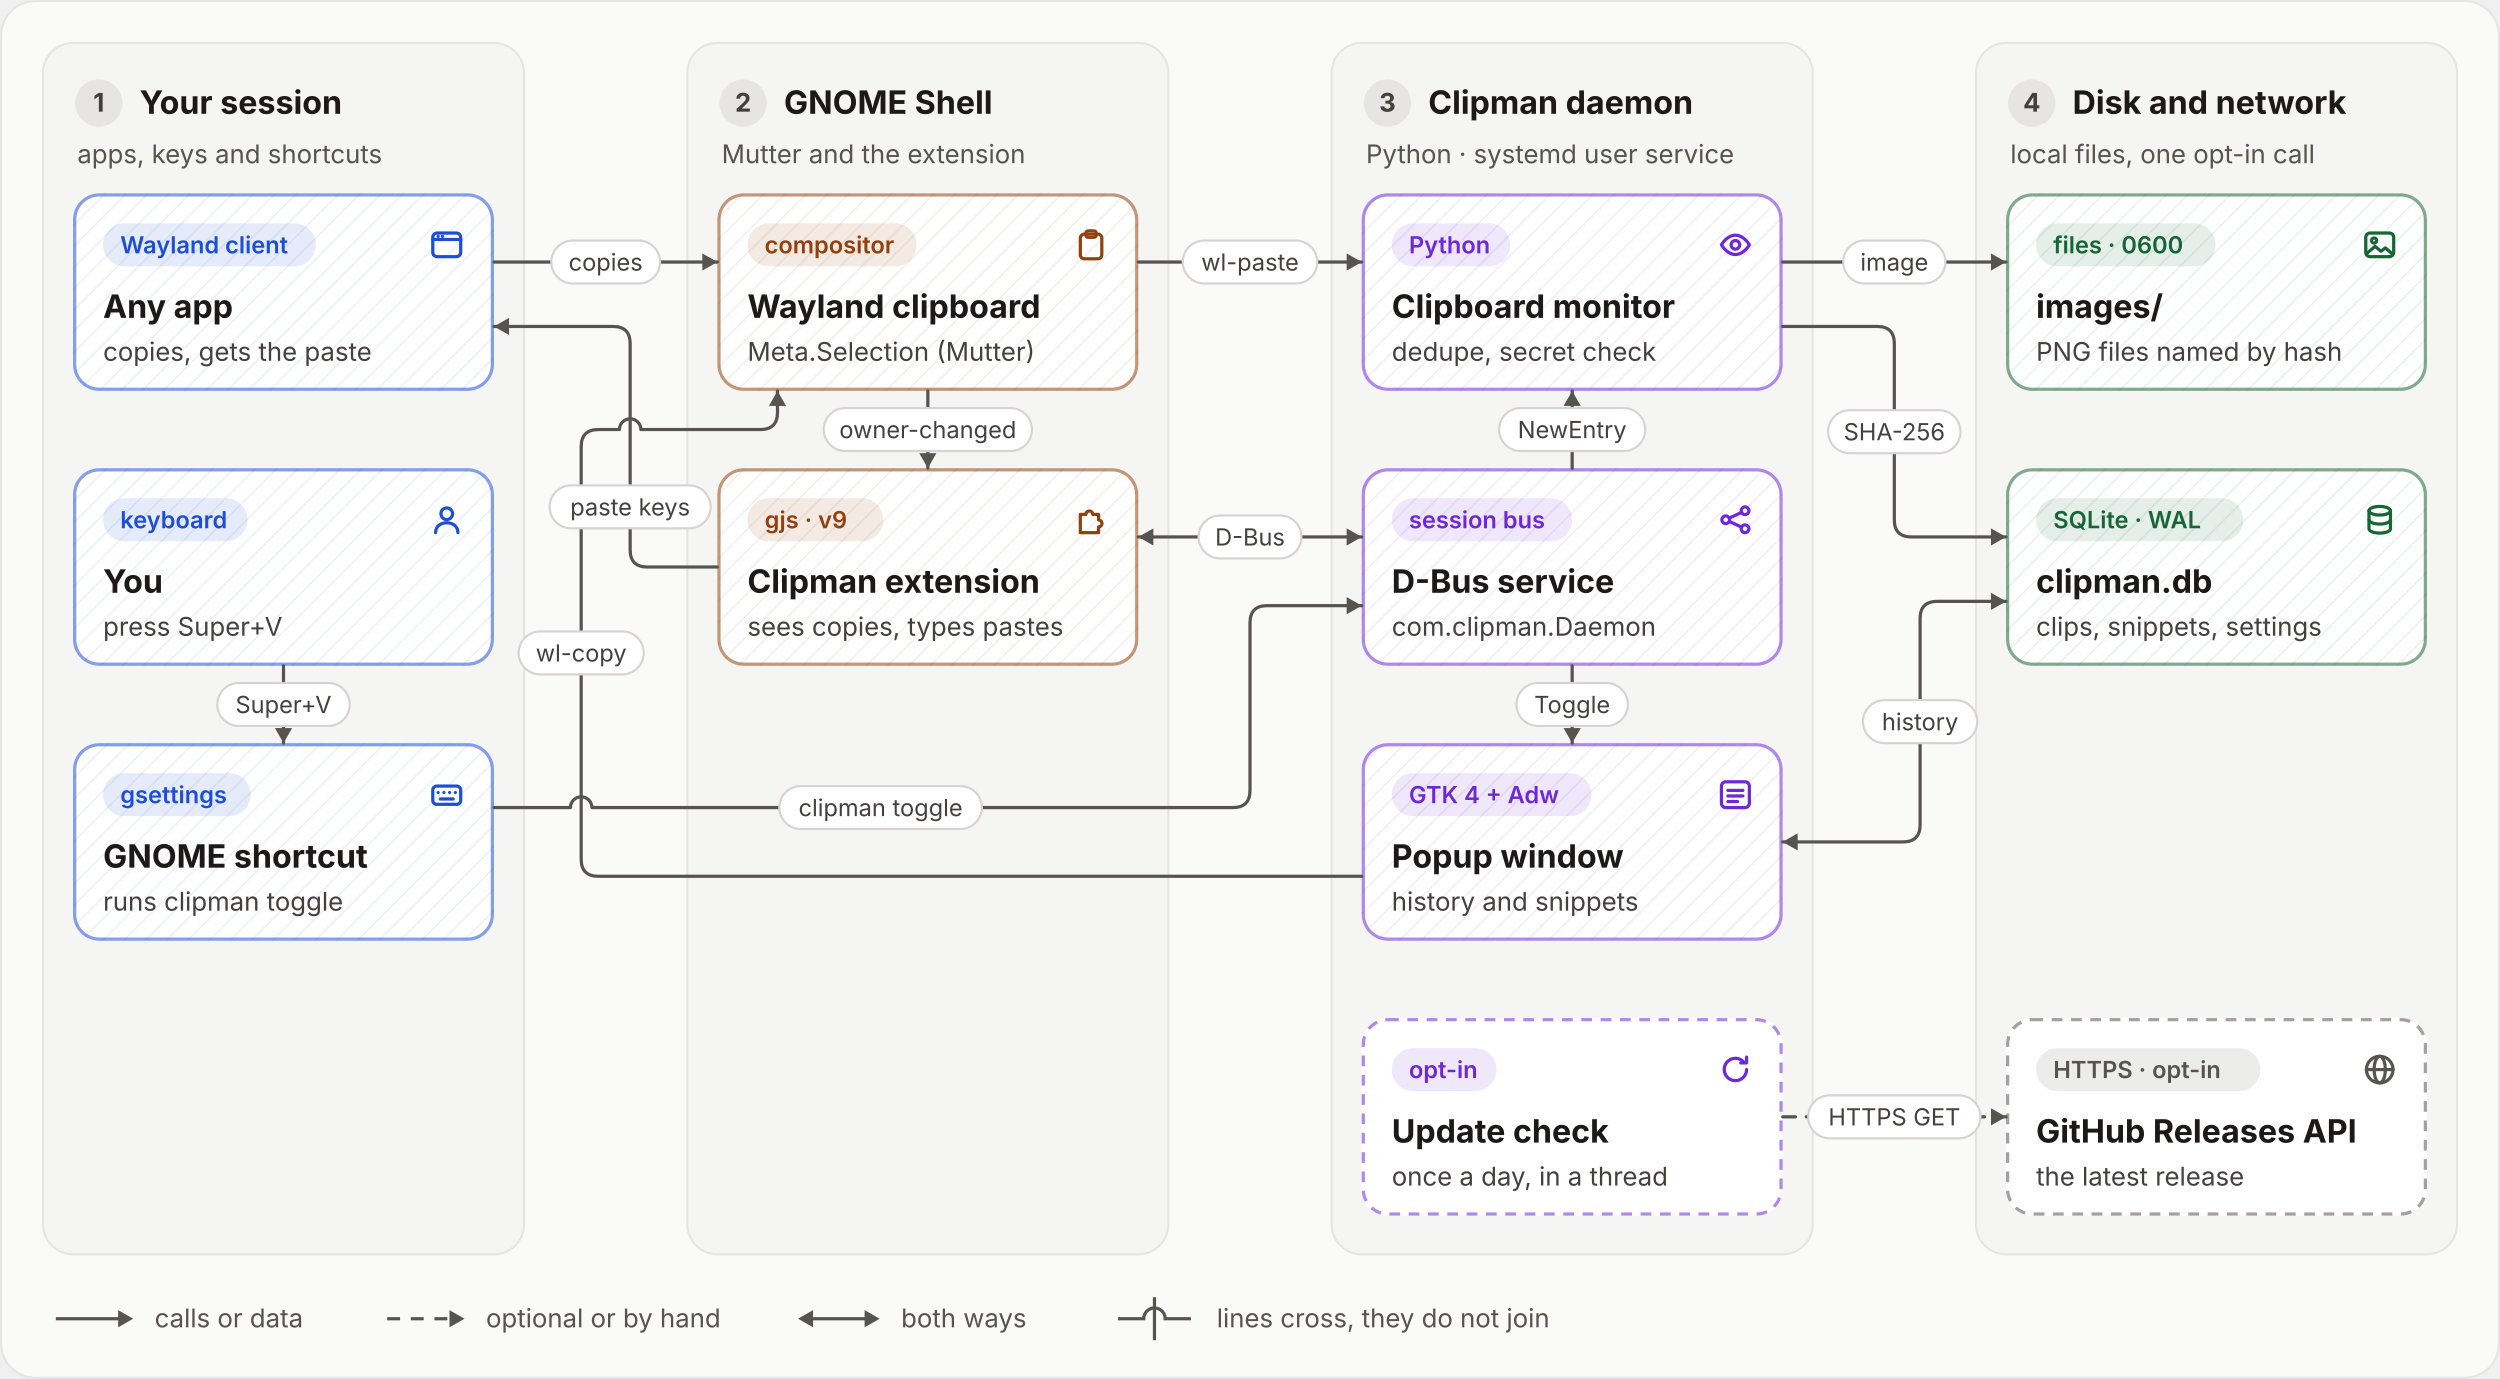
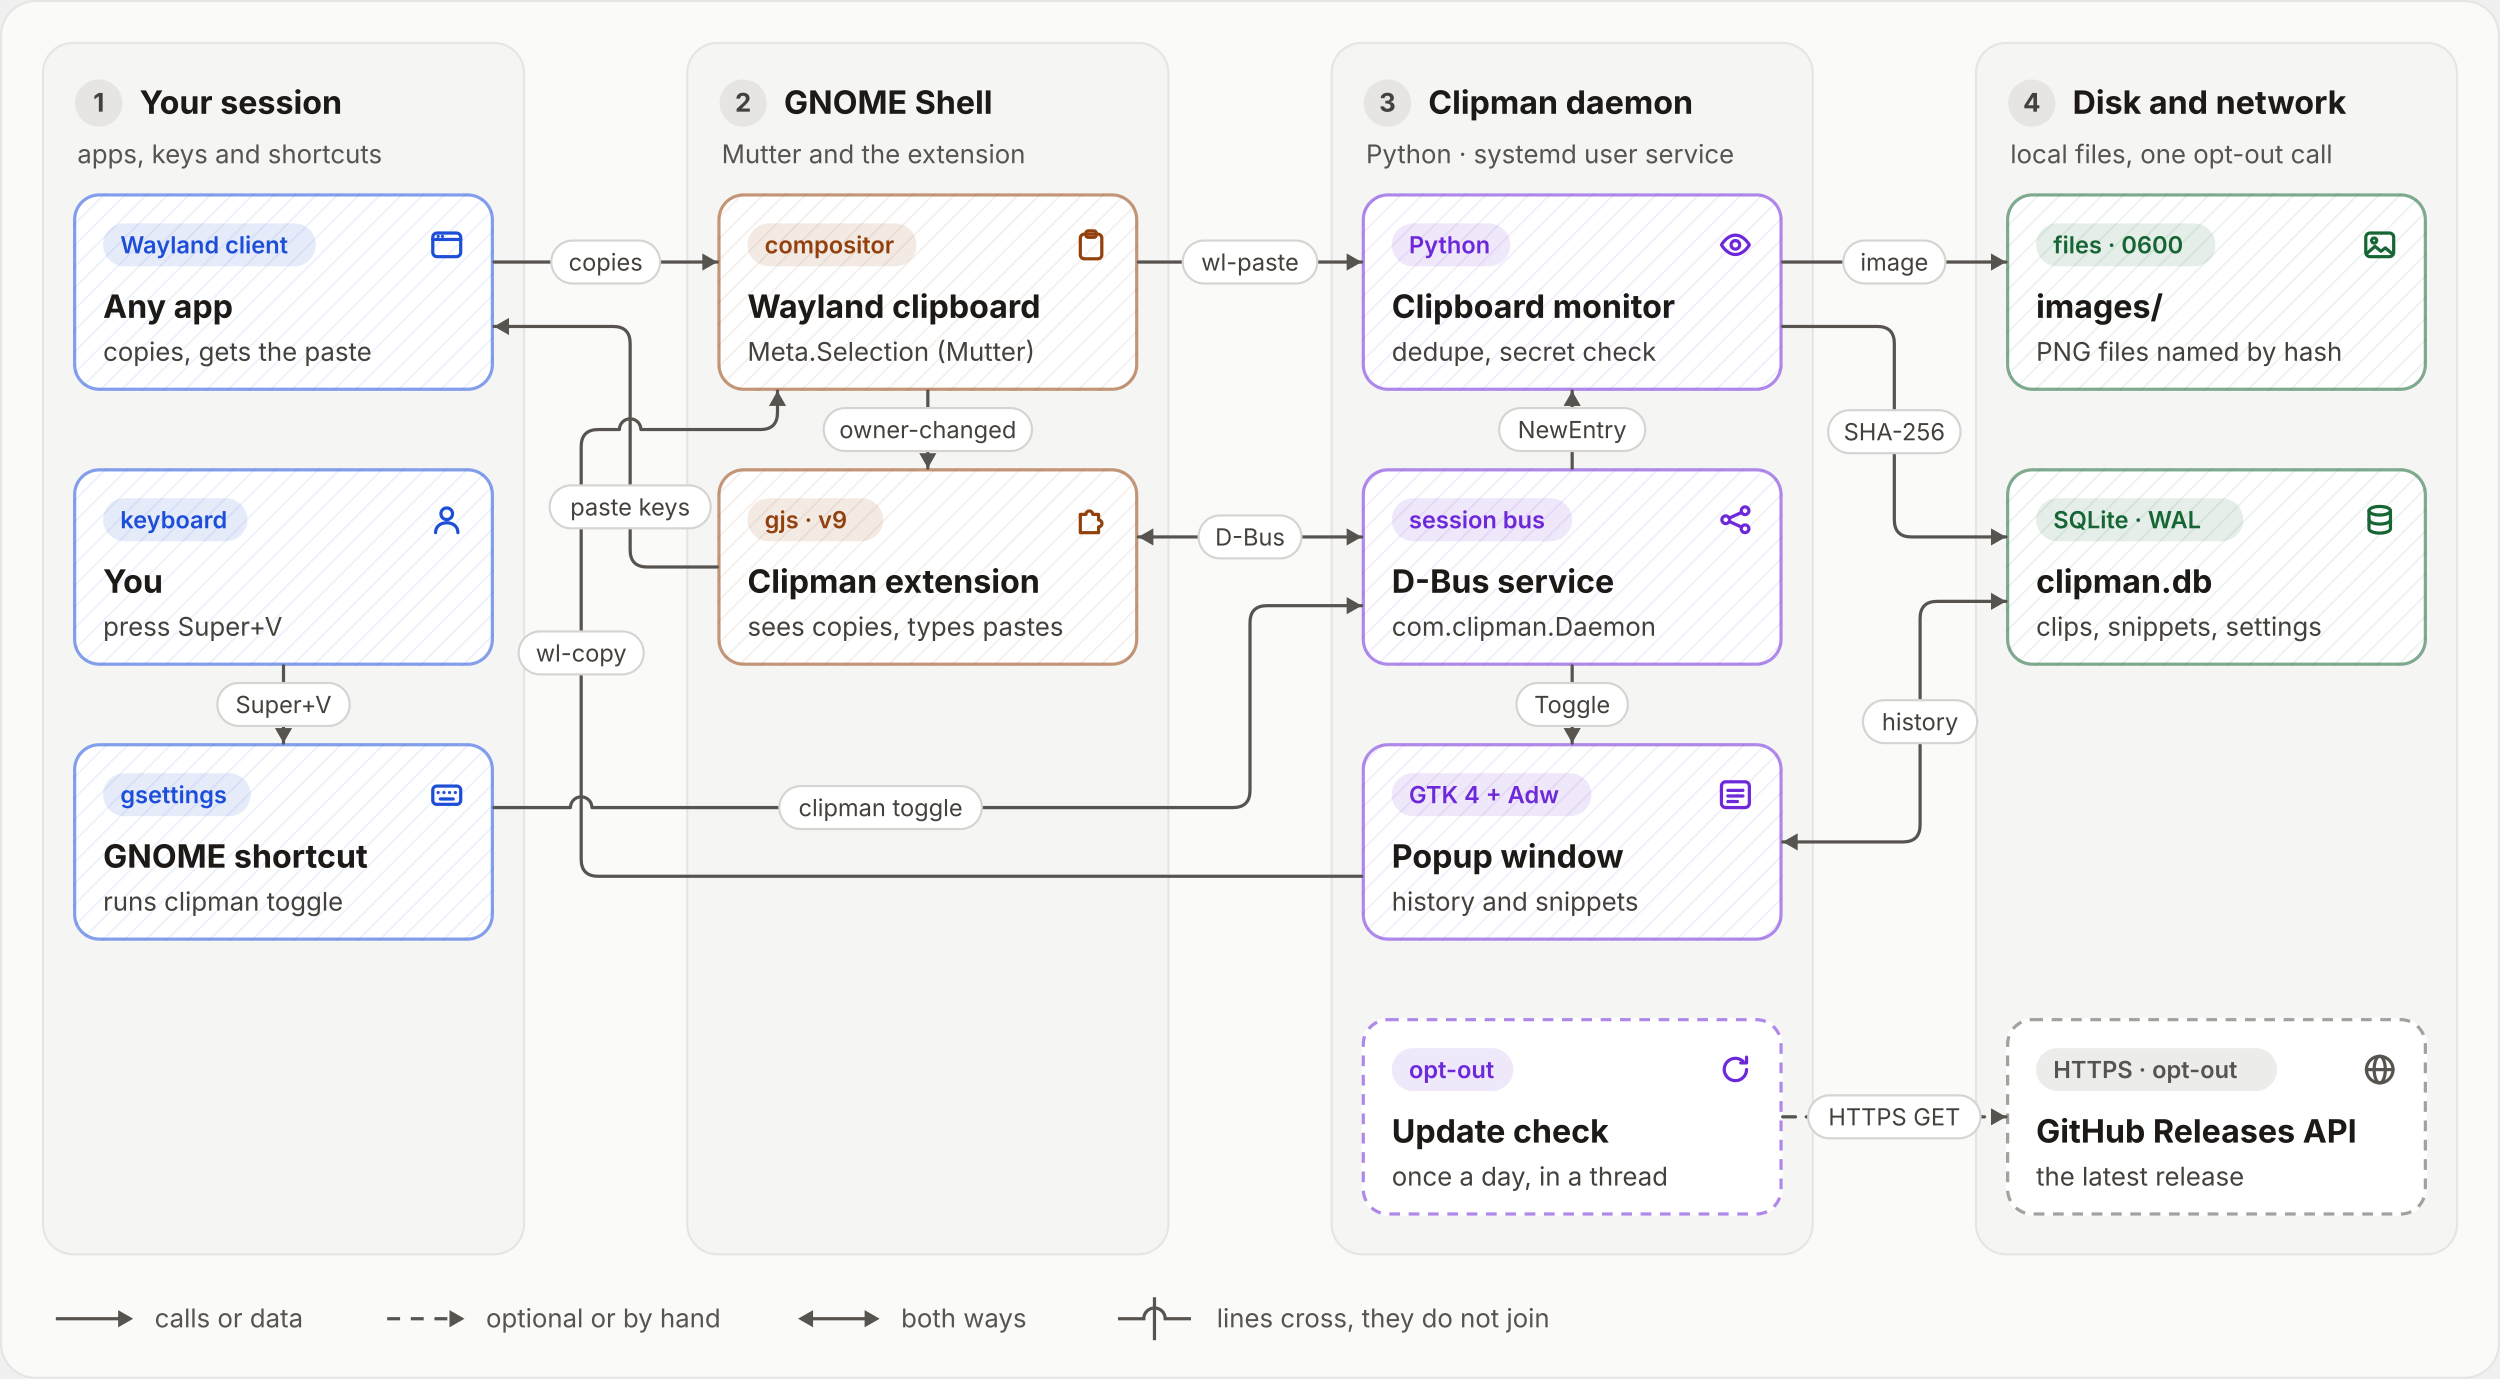
<svg xmlns="http://www.w3.org/2000/svg" viewBox="0 0 1164 642" width="1164" height="642" role="img" aria-labelledby="title desc" font-family="Inter, 'Segoe UI', -apple-system, BlinkMacSystemFont, 'Helvetica Neue', 'Noto Sans', Cantarell, Arial, sans-serif">
  <defs>
    <pattern id="hatch-amber" width="7" height="7" patternUnits="userSpaceOnUse" patternTransform="rotate(45)">
      <line x1="0" y1="0" x2="0" y2="7" stroke="#92400e" stroke-width="1.4" stroke-opacity="0.09" />
    </pattern>
    <pattern id="hatch-blue" width="7" height="7" patternUnits="userSpaceOnUse" patternTransform="rotate(45)">
      <line x1="0" y1="0" x2="0" y2="7" stroke="#1d4ed8" stroke-width="1.4" stroke-opacity="0.09" />
    </pattern>
    <pattern id="hatch-gray" width="7" height="7" patternUnits="userSpaceOnUse" patternTransform="rotate(45)">
      <line x1="0" y1="0" x2="0" y2="7" stroke="#57534e" stroke-width="1.4" stroke-opacity="0.09" />
    </pattern>
    <pattern id="hatch-green" width="7" height="7" patternUnits="userSpaceOnUse" patternTransform="rotate(45)">
      <line x1="0" y1="0" x2="0" y2="7" stroke="#166534" stroke-width="1.4" stroke-opacity="0.09" />
    </pattern>
    <pattern id="hatch-violet" width="7" height="7" patternUnits="userSpaceOnUse" patternTransform="rotate(45)">
      <line x1="0" y1="0" x2="0" y2="7" stroke="#6d28d9" stroke-width="1.4" stroke-opacity="0.09" />
    </pattern>
  </defs>
  <rect x="0.5" y="0.5" width="1163" height="641" rx="16" fill="#fafaf9" stroke="#e7e5e4" />
  <rect x="20" y="20" width="224" height="564" rx="14" fill="#f5f5f4" stroke="#e7e5e4" />
  <circle cx="46" cy="48" r="11" fill="#e7e5e4" />
  <text x="46" y="52" font-size="12" font-weight="700" text-anchor="middle" fill="#44403c">1</text>
  <text x="65" y="53" font-size="15" font-weight="700" fill="#1c1917">Your session</text>
  <text x="36" y="76" font-size="12" fill="#57534e">apps, keys and shortcuts</text>
  <rect x="320" y="20" width="224" height="564" rx="14" fill="#f5f5f4" stroke="#e7e5e4" />
  <circle cx="346" cy="48" r="11" fill="#e7e5e4" />
  <text x="346" y="52" font-size="12" font-weight="700" text-anchor="middle" fill="#44403c">2</text>
  <text x="365" y="53" font-size="15" font-weight="700" fill="#1c1917">GNOME Shell</text>
  <text x="336" y="76" font-size="12" fill="#57534e">Mutter and the extension</text>
  <rect x="620" y="20" width="224" height="564" rx="14" fill="#f5f5f4" stroke="#e7e5e4" />
  <circle cx="646" cy="48" r="11" fill="#e7e5e4" />
  <text x="646" y="52" font-size="12" font-weight="700" text-anchor="middle" fill="#44403c">3</text>
  <text x="665" y="53" font-size="15" font-weight="700" fill="#1c1917">Clipman daemon</text>
  <text x="636" y="76" font-size="12" fill="#57534e">Python · systemd user service</text>
  <rect x="920" y="20" width="224" height="564" rx="14" fill="#f5f5f4" stroke="#e7e5e4" />
  <circle cx="946" cy="48" r="11" fill="#e7e5e4" />
  <text x="946" y="52" font-size="12" font-weight="700" text-anchor="middle" fill="#44403c">4</text>
  <text x="965" y="53" font-size="15" font-weight="700" fill="#1c1917">Disk and network</text>
-   <text x="936" y="76" font-size="12" fill="#57534e">local files, one opt-in call</text>
+   <text x="936" y="76" font-size="12" fill="#57534e">local files, one opt-out call</text>
  <g>
    <rect x="34" y="90" width="196" height="92" rx="12" fill="#ffffff" />
    <rect x="34" y="90" width="196" height="92" rx="12" fill="url(#hatch-blue)" />
    <rect x="34.75" y="90.75" width="194.5" height="90.5" rx="11.5" fill="none" stroke="#1d4ed8" stroke-width="1.5" stroke-opacity="0.55" />
    <rect x="48" y="104" width="99.02" height="20" rx="10" fill="#1d4ed8" fill-opacity="0.11" />
    <text x="56" y="117.96" font-size="11" font-weight="600" fill="#1d4ed8">Wayland client</text>
    <g transform="translate(200 106)" fill="none" stroke="#1d4ed8" stroke-width="1.5" stroke-linecap="round" stroke-linejoin="round">
      <rect x="1.5" y="2.5" width="13" height="11" rx="2" />
      <path d="M1.5 5.5h13M4 4h.01M6 4h.01" />
    </g>
    <text x="48" y="148" font-size="15" font-weight="700" fill="#1c1917">Any app</text>
    <text x="48" y="168" font-size="12" fill="#44403c">copies, gets the paste</text>
  </g>
  <g>
    <rect x="34" y="218" width="196" height="92" rx="12" fill="#ffffff" />
    <rect x="34" y="218" width="196" height="92" rx="12" fill="url(#hatch-blue)" />
    <rect x="34.75" y="218.75" width="194.5" height="90.5" rx="11.5" fill="none" stroke="#1d4ed8" stroke-width="1.5" stroke-opacity="0.55" />
    <rect x="48" y="232" width="67.19" height="20" rx="10" fill="#1d4ed8" fill-opacity="0.11" />
    <text x="56" y="245.96" font-size="11" font-weight="600" fill="#1d4ed8">keyboard</text>
    <g transform="translate(200 234)" fill="none" stroke="#1d4ed8" stroke-width="1.5" stroke-linecap="round" stroke-linejoin="round">
      <circle cx="8" cy="5.2" r="2.7" />
      <path d="M2.8 14c0-2.9 2.3-4.6 5.2-4.6s5.2 1.7 5.2 4.6" />
    </g>
    <text x="48" y="276" font-size="15" font-weight="700" fill="#1c1917">You</text>
    <text x="48" y="296" font-size="12" fill="#44403c">press Super+V</text>
  </g>
  <g>
    <rect x="34" y="346" width="196" height="92" rx="12" fill="#ffffff" />
    <rect x="34" y="346" width="196" height="92" rx="12" fill="url(#hatch-blue)" />
    <rect x="34.75" y="346.75" width="194.5" height="90.5" rx="11.5" fill="none" stroke="#1d4ed8" stroke-width="1.5" stroke-opacity="0.55" />
    <rect x="48" y="360" width="68.7" height="20" rx="10" fill="#1d4ed8" fill-opacity="0.11" />
    <text x="56" y="373.96" font-size="11" font-weight="600" fill="#1d4ed8">gsettings</text>
    <g transform="translate(200 362)" fill="none" stroke="#1d4ed8" stroke-width="1.5" stroke-linecap="round" stroke-linejoin="round">
      <rect x="1.5" y="4" width="13" height="8.5" rx="1.8" />
      <path d="M4 7h.01M6.7 7h.01M9.3 7h.01M12 7h.01M5 10h6" />
    </g>
    <text x="48" y="404" font-size="15" font-weight="700" fill="#1c1917">GNOME shortcut</text>
    <text x="48" y="424" font-size="12" fill="#44403c">runs clipman toggle</text>
  </g>
  <g>
    <rect x="334" y="90" width="196" height="92" rx="12" fill="#ffffff" />
    <rect x="334" y="90" width="196" height="92" rx="12" fill="url(#hatch-amber)" />
    <rect x="334.75" y="90.75" width="194.5" height="90.5" rx="11.5" fill="none" stroke="#92400e" stroke-width="1.5" stroke-opacity="0.55" />
    <rect x="348" y="104" width="78.73" height="20" rx="10" fill="#92400e" fill-opacity="0.11" />
    <text x="356" y="117.96" font-size="11" font-weight="600" fill="#92400e">compositor</text>
    <g transform="translate(500 106)" fill="none" stroke="#92400e" stroke-width="1.5" stroke-linecap="round" stroke-linejoin="round">
      <rect x="3" y="3" width="10" height="11.5" rx="1.8" />
      <rect x="5.6" y="1.5" width="4.8" height="3" rx="1" />
    </g>
    <text x="348" y="148" font-size="15" font-weight="700" fill="#1c1917">Wayland clipboard</text>
    <text x="348" y="168" font-size="12" fill="#44403c">Meta.Selection (Mutter)</text>
  </g>
  <g>
    <rect x="334" y="218" width="196" height="92" rx="12" fill="#ffffff" />
    <rect x="334" y="218" width="196" height="92" rx="12" fill="url(#hatch-amber)" />
    <rect x="334.75" y="218.75" width="194.5" height="90.5" rx="11.5" fill="none" stroke="#92400e" stroke-width="1.5" stroke-opacity="0.55" />
    <rect x="348" y="232" width="63.22" height="20" rx="10" fill="#92400e" fill-opacity="0.11" />
    <text x="356" y="245.96" font-size="11" font-weight="600" fill="#92400e">gjs · v9</text>
    <g transform="translate(500 234)" fill="none" stroke="#92400e" stroke-width="1.5" stroke-linecap="round" stroke-linejoin="round">
      <path d="M3 5.5h2.6a1.6 1.6 0 1 1 3.2 0H11.5v2.6a1.6 1.6 0 1 1 0 3.2V14H3z" />
    </g>
    <text x="348" y="276" font-size="15" font-weight="700" fill="#1c1917">Clipman extension</text>
    <text x="348" y="296" font-size="12" fill="#44403c">sees copies, types pastes</text>
  </g>
  <g>
    <rect x="634" y="90" width="196" height="92" rx="12" fill="#ffffff" />
    <rect x="634" y="90" width="196" height="92" rx="12" fill="url(#hatch-violet)" />
    <rect x="634.75" y="90.75" width="194.5" height="90.5" rx="11.5" fill="none" stroke="#6d28d9" stroke-width="1.5" stroke-opacity="0.55" />
    <rect x="648" y="104" width="55.18" height="20" rx="10" fill="#6d28d9" fill-opacity="0.11" />
    <text x="656" y="117.96" font-size="11" font-weight="600" fill="#6d28d9">Python</text>
    <g transform="translate(800 106)" fill="none" stroke="#6d28d9" stroke-width="1.5" stroke-linecap="round" stroke-linejoin="round">
      <path d="M1.5 8S4 3.5 8 3.5 14.5 8 14.5 8 12 12.5 8 12.5 1.5 8 1.5 8z" />
      <circle cx="8" cy="8" r="2" />
    </g>
    <text x="648" y="148" font-size="15" font-weight="700" fill="#1c1917">Clipboard monitor</text>
    <text x="648" y="168" font-size="12" fill="#44403c">dedupe, secret check</text>
  </g>
  <g>
    <rect x="634" y="218" width="196" height="92" rx="12" fill="#ffffff" />
    <rect x="634" y="218" width="196" height="92" rx="12" fill="url(#hatch-violet)" />
    <rect x="634.75" y="218.75" width="194.5" height="90.5" rx="11.5" fill="none" stroke="#6d28d9" stroke-width="1.5" stroke-opacity="0.55" />
    <rect x="648" y="232" width="83.98" height="20" rx="10" fill="#6d28d9" fill-opacity="0.11" />
    <text x="656" y="245.96" font-size="11" font-weight="600" fill="#6d28d9">session bus</text>
    <g transform="translate(800 234)" fill="none" stroke="#6d28d9" stroke-width="1.5" stroke-linecap="round" stroke-linejoin="round">
      <circle cx="3.5" cy="8" r="1.8" />
      <circle cx="12.5" cy="3.8" r="1.8" />
      <circle cx="12.5" cy="12.2" r="1.8" />
      <path d="M5.2 7.2l5.6-2.6M5.2 8.8l5.6 2.6" />
    </g>
    <text x="648" y="276" font-size="15" font-weight="700" fill="#1c1917">D-Bus service</text>
    <text x="648" y="296" font-size="12" fill="#44403c">com.clipman.Daemon</text>
  </g>
  <g>
    <rect x="634" y="346" width="196" height="92" rx="12" fill="#ffffff" />
    <rect x="634" y="346" width="196" height="92" rx="12" fill="url(#hatch-violet)" />
    <rect x="634.75" y="346.75" width="194.5" height="90.5" rx="11.5" fill="none" stroke="#6d28d9" stroke-width="1.5" stroke-opacity="0.55" />
    <rect x="648" y="360" width="92.96" height="20" rx="10" fill="#6d28d9" fill-opacity="0.11" />
    <text x="656" y="373.96" font-size="11" font-weight="600" fill="#6d28d9">GTK 4 + Adw</text>
    <g transform="translate(800 362)" fill="none" stroke="#6d28d9" stroke-width="1.5" stroke-linecap="round" stroke-linejoin="round">
      <rect x="1.5" y="2" width="13" height="12" rx="2" />
      <path d="M4.5 6h7M4.5 8.6h7M4.5 11.2h4.5" />
    </g>
    <text x="648" y="404" font-size="15" font-weight="700" fill="#1c1917">Popup window</text>
    <text x="648" y="424" font-size="12" fill="#44403c">history and snippets</text>
  </g>
  <g>
    <rect x="634" y="474" width="196" height="92" rx="12" fill="#ffffff" />
    <rect x="634.75" y="474.75" width="194.5" height="90.5" rx="11.5" fill="none" stroke="#6d28d9" stroke-width="1.5" stroke-opacity="0.55" stroke-dasharray="5 4" />
-     <rect x="648" y="488" width="48.76" height="20" rx="10" fill="#6d28d9" fill-opacity="0.11" />
-     <text x="656" y="501.96" font-size="11" font-weight="600" fill="#6d28d9">opt-in</text>
+     <rect x="648" y="488" width="56.58" height="20" rx="10" fill="#6d28d9" fill-opacity="0.11" />
+     <text x="656" y="501.96" font-size="11" font-weight="600" fill="#6d28d9">opt-out</text>
    <g transform="translate(800 490)" fill="none" stroke="#6d28d9" stroke-width="1.5" stroke-linecap="round" stroke-linejoin="round">
      <path d="M13.2 8a5.2 5.2 0 1 1-1.6-3.8" />
      <path d="M13.2 2.2v2.7h-2.7" />
    </g>
    <text x="648" y="532" font-size="15" font-weight="700" fill="#1c1917">Update check</text>
    <text x="648" y="552" font-size="12" fill="#44403c">once a day, in a thread</text>
  </g>
  <g>
    <rect x="934" y="90" width="196" height="92" rx="12" fill="#ffffff" />
    <rect x="934" y="90" width="196" height="92" rx="12" fill="url(#hatch-green)" />
    <rect x="934.75" y="90.75" width="194.5" height="90.5" rx="11.5" fill="none" stroke="#166534" stroke-width="1.5" stroke-opacity="0.55" />
    <rect x="948" y="104" width="83.51" height="20" rx="10" fill="#166534" fill-opacity="0.11" />
    <text x="956" y="117.96" font-size="11" font-weight="600" fill="#166534">files · 0600</text>
    <g transform="translate(1100 106)" fill="none" stroke="#166534" stroke-width="1.5" stroke-linecap="round" stroke-linejoin="round">
      <rect x="1.5" y="2.5" width="13" height="11" rx="2" />
      <circle cx="5.4" cy="6" r="1.2" />
      <path d="M2 12l3.8-3.3 2.8 2.3 2-1.6 3.4 2.9" />
    </g>
    <text x="948" y="148" font-size="15" font-weight="700" fill="#1c1917">images/</text>
    <text x="948" y="168" font-size="12" fill="#44403c">PNG files named by hash</text>
  </g>
  <g>
    <rect x="934" y="218" width="196" height="92" rx="12" fill="#ffffff" />
    <rect x="934" y="218" width="196" height="92" rx="12" fill="url(#hatch-green)" />
    <rect x="934.75" y="218.75" width="194.5" height="90.5" rx="11.5" fill="none" stroke="#166534" stroke-width="1.5" stroke-opacity="0.55" />
    <rect x="948" y="232" width="96.45" height="20" rx="10" fill="#166534" fill-opacity="0.11" />
    <text x="956" y="245.96" font-size="11" font-weight="600" fill="#166534">SQLite · WAL</text>
    <g transform="translate(1100 234)" fill="none" stroke="#166534" stroke-width="1.5" stroke-linecap="round" stroke-linejoin="round">
      <ellipse cx="8" cy="3.8" rx="5" ry="2" />
      <path d="M3 3.8v8.4c0 1.1 2.2 2 5 2s5-.9 5-2V3.8" />
      <path d="M3 8c0 1.1 2.2 2 5 2s5-.9 5-2" />
    </g>
    <text x="948" y="276" font-size="15" font-weight="700" fill="#1c1917">clipman.db</text>
    <text x="948" y="296" font-size="12" fill="#44403c">clips, snippets, settings</text>
  </g>
  <g>
    <rect x="934" y="474" width="196" height="92" rx="12" fill="#ffffff" />
    <rect x="934.75" y="474.75" width="194.5" height="90.5" rx="11.5" fill="none" stroke="#57534e" stroke-width="1.5" stroke-opacity="0.55" stroke-dasharray="5 4" />
-     <rect x="948" y="488" width="104.38" height="20" rx="10" fill="#57534e" fill-opacity="0.11" />
-     <text x="956" y="501.96" font-size="11" font-weight="600" fill="#57534e">HTTPS · opt-in</text>
+     <rect x="948" y="488" width="112.2" height="20" rx="10" fill="#57534e" fill-opacity="0.11" />
+     <text x="956" y="501.96" font-size="11" font-weight="600" fill="#57534e">HTTPS · opt-out</text>
    <g transform="translate(1100 490)" fill="none" stroke="#57534e" stroke-width="1.5" stroke-linecap="round" stroke-linejoin="round">
      <circle cx="8" cy="8" r="6.2" />
      <ellipse cx="8" cy="8" rx="2.6" ry="6.2" />
      <path d="M1.8 8h12.4" />
    </g>
    <text x="948" y="532" font-size="15" font-weight="700" fill="#1c1917">GitHub Releases API</text>
    <text x="948" y="552" font-size="12" fill="#44403c">the latest release</text>
  </g>
  <path d="M230 122 L334 122" fill="none" stroke="#57534e" stroke-width="1.5" stroke-linecap="round" stroke-linejoin="round" />
  <path d="M334 122 L327 118 L327 126 Z" fill="#57534e" />
  <path d="M432 182 L432 218" fill="none" stroke="#57534e" stroke-width="1.5" stroke-linecap="round" stroke-linejoin="round" />
  <path d="M432 218 L428 211 L436 211 Z" fill="#57534e" />
  <path d="M530 122 L634 122" fill="none" stroke="#57534e" stroke-width="1.5" stroke-linecap="round" stroke-linejoin="round" />
  <path d="M634 122 L627 118 L627 126 Z" fill="#57534e" />
  <path d="M530 250 L634 250" fill="none" stroke="#57534e" stroke-width="1.5" stroke-linecap="round" stroke-linejoin="round" />
  <path d="M634 250 L627 246 L627 254 Z" fill="#57534e" />
  <path d="M530 250 L537 246 L537 254 Z" fill="#57534e" />
  <path d="M732 218 L732 182" fill="none" stroke="#57534e" stroke-width="1.5" stroke-linecap="round" stroke-linejoin="round" />
  <path d="M732 182 L728 189 L736 189 Z" fill="#57534e" />
  <path d="M732 310 L732 346" fill="none" stroke="#57534e" stroke-width="1.5" stroke-linecap="round" stroke-linejoin="round" />
  <path d="M732 346 L728 339 L736 339 Z" fill="#57534e" />
  <path d="M830 122 L934 122" fill="none" stroke="#57534e" stroke-width="1.5" stroke-linecap="round" stroke-linejoin="round" />
  <path d="M934 122 L927 118 L927 126 Z" fill="#57534e" />
  <path d="M830 152 L874 152 Q882 152 882 160 L882 242 Q882 250 890 250 L934 250" fill="none" stroke="#57534e" stroke-width="1.5" stroke-linecap="round" stroke-linejoin="round" />
  <path d="M934 250 L927 246 L927 254 Z" fill="#57534e" />
  <path d="M830 392 L886 392 Q894 392 894 384 L894 288 Q894 280 902 280 L934 280" fill="none" stroke="#57534e" stroke-width="1.5" stroke-linecap="round" stroke-linejoin="round" />
  <path d="M934 280 L927 276 L927 284 Z" fill="#57534e" />
  <path d="M830 392 L837 388 L837 396 Z" fill="#57534e" />
  <path d="M132 310 L132 346" fill="none" stroke="#57534e" stroke-width="1.5" stroke-linecap="round" stroke-linejoin="round" />
  <path d="M132 346 L128 339 L136 339 Z" fill="#57534e" />
  <path d="M230 376 L265.6 376 A5 5 0 0 1 275.6 376 L574 376 Q582 376 582 368 L582 290 Q582 282 590 282 L634 282" fill="none" stroke="#57534e" stroke-width="1.5" stroke-linecap="round" stroke-linejoin="round" />
  <path d="M634 282 L627 278 L627 286 Z" fill="#57534e" />
  <path d="M634 408 L278.6 408 Q270.6 408 270.6 400 L270.6 208 Q270.6 200 278.6 200 L288.4 200 A5 5 0 0 1 298.4 200 L354 200 Q362 200 362 192 L362 182" fill="none" stroke="#57534e" stroke-width="1.5" stroke-linecap="round" stroke-linejoin="round" />
  <path d="M362 182 L358 189 L366 189 Z" fill="#57534e" />
  <path d="M334 264 L301.4 264 Q293.4 264 293.4 256 L293.4 160 Q293.4 152 285.4 152 L230 152" fill="none" stroke="#57534e" stroke-width="1.5" stroke-linecap="round" stroke-linejoin="round" />
  <path d="M230 152 L237 148 L237 156 Z" fill="#57534e" />
  <path d="M830 520 L934 520" fill="none" stroke="#57534e" stroke-width="1.5" stroke-linecap="round" stroke-linejoin="round" stroke-dasharray="6 5" />
  <path d="M934 520 L927 516 L927 524 Z" fill="#57534e" />
  <rect x="256.68" y="112" width="50.65" height="20" rx="10" fill="#ffffff" stroke="#d6d3d1" />
  <text x="282" y="126" font-size="11" text-anchor="middle" fill="#44403c">copies</text>
  <rect x="383.52" y="190" width="96.96" height="20" rx="10" fill="#ffffff" stroke="#d6d3d1" />
  <text x="432" y="204" font-size="11" text-anchor="middle" fill="#44403c">owner-changed</text>
  <rect x="550.68" y="112" width="62.64" height="20" rx="10" fill="#ffffff" stroke="#d6d3d1" />
  <text x="582" y="126" font-size="11" text-anchor="middle" fill="#44403c">wl-paste</text>
  <rect x="558.05" y="240" width="47.9" height="20" rx="10" fill="#ffffff" stroke="#d6d3d1" />
  <text x="582" y="254" font-size="11" text-anchor="middle" fill="#44403c">D-Bus</text>
  <rect x="697.99" y="190" width="68.03" height="20" rx="10" fill="#ffffff" stroke="#d6d3d1" />
  <text x="732" y="204" font-size="11" text-anchor="middle" fill="#44403c">NewEntry</text>
  <rect x="706.07" y="318" width="51.86" height="20" rx="10" fill="#ffffff" stroke="#d6d3d1" />
  <text x="732" y="332" font-size="11" text-anchor="middle" fill="#44403c">Toggle</text>
  <rect x="858.22" y="112" width="47.57" height="20" rx="10" fill="#ffffff" stroke="#d6d3d1" />
  <text x="882" y="126" font-size="11" text-anchor="middle" fill="#44403c">image</text>
  <rect x="851.17" y="191" width="61.65" height="20" rx="10" fill="#ffffff" stroke="#d6d3d1" />
  <text x="882" y="205" font-size="11" text-anchor="middle" fill="#44403c">SHA-256</text>
  <rect x="867.41" y="326" width="53.18" height="20" rx="10" fill="#ffffff" stroke="#d6d3d1" />
  <text x="894" y="340" font-size="11" text-anchor="middle" fill="#44403c">history</text>
  <rect x="101.18" y="318" width="61.65" height="20" rx="10" fill="#ffffff" stroke="#d6d3d1" />
  <text x="132" y="332" font-size="11" text-anchor="middle" fill="#44403c">Super+V</text>
  <rect x="362.84" y="366" width="94.32" height="20" rx="10" fill="#ffffff" stroke="#d6d3d1" />
  <text x="410" y="380" font-size="11" text-anchor="middle" fill="#44403c">clipman toggle</text>
  <rect x="241.48" y="294" width="58.24" height="20" rx="10" fill="#ffffff" stroke="#d6d3d1" />
  <text x="270.6" y="308" font-size="11" text-anchor="middle" fill="#44403c">wl-copy</text>
  <rect x="255.92" y="226" width="74.96" height="20" rx="10" fill="#ffffff" stroke="#d6d3d1" />
  <text x="293.4" y="240" font-size="11" text-anchor="middle" fill="#44403c">paste keys</text>
  <rect x="841.88" y="510" width="80.24" height="20" rx="10" fill="#ffffff" stroke="#d6d3d1" />
  <text x="882" y="524" font-size="11" text-anchor="middle" fill="#44403c">HTTPS GET</text>
  <path d="M26 614 L60 614" stroke="#57534e" stroke-width="1.5" />
  <path d="M62 614 L55 610 L55 618 Z" fill="#57534e" />
  <text x="72" y="618" font-size="12" fill="#57534e">calls or data</text>
  <path d="M180.28 614 L214.28 614" stroke="#57534e" stroke-width="1.5" stroke-dasharray="6 5" />
  <path d="M216.28 614 L209.28 610 L209.28 618 Z" fill="#57534e" />
  <text x="226.28" y="618" font-size="12" fill="#57534e">optional or by hand</text>
  <path d="M373.56 614 L407.56 614" stroke="#57534e" stroke-width="1.5" />
  <path d="M409.56 614 L402.56 610 L402.56 618 Z" fill="#57534e" />
  <path d="M371.56 614 L378.56 610 L378.56 618 Z" fill="#57534e" />
  <text x="419.56" y="618" font-size="12" fill="#57534e">both ways</text>
  <path d="M520.52 614 L532.52 614 A5 5 0 0 1 542.52 614 L554.52 614" fill="none" stroke="#57534e" stroke-width="1.5" />
  <path d="M537.52 604 L537.52 624" stroke="#57534e" stroke-width="1.5" />
  <text x="566.52" y="618" font-size="12" fill="#57534e">lines cross, they do not join</text>
</svg>
